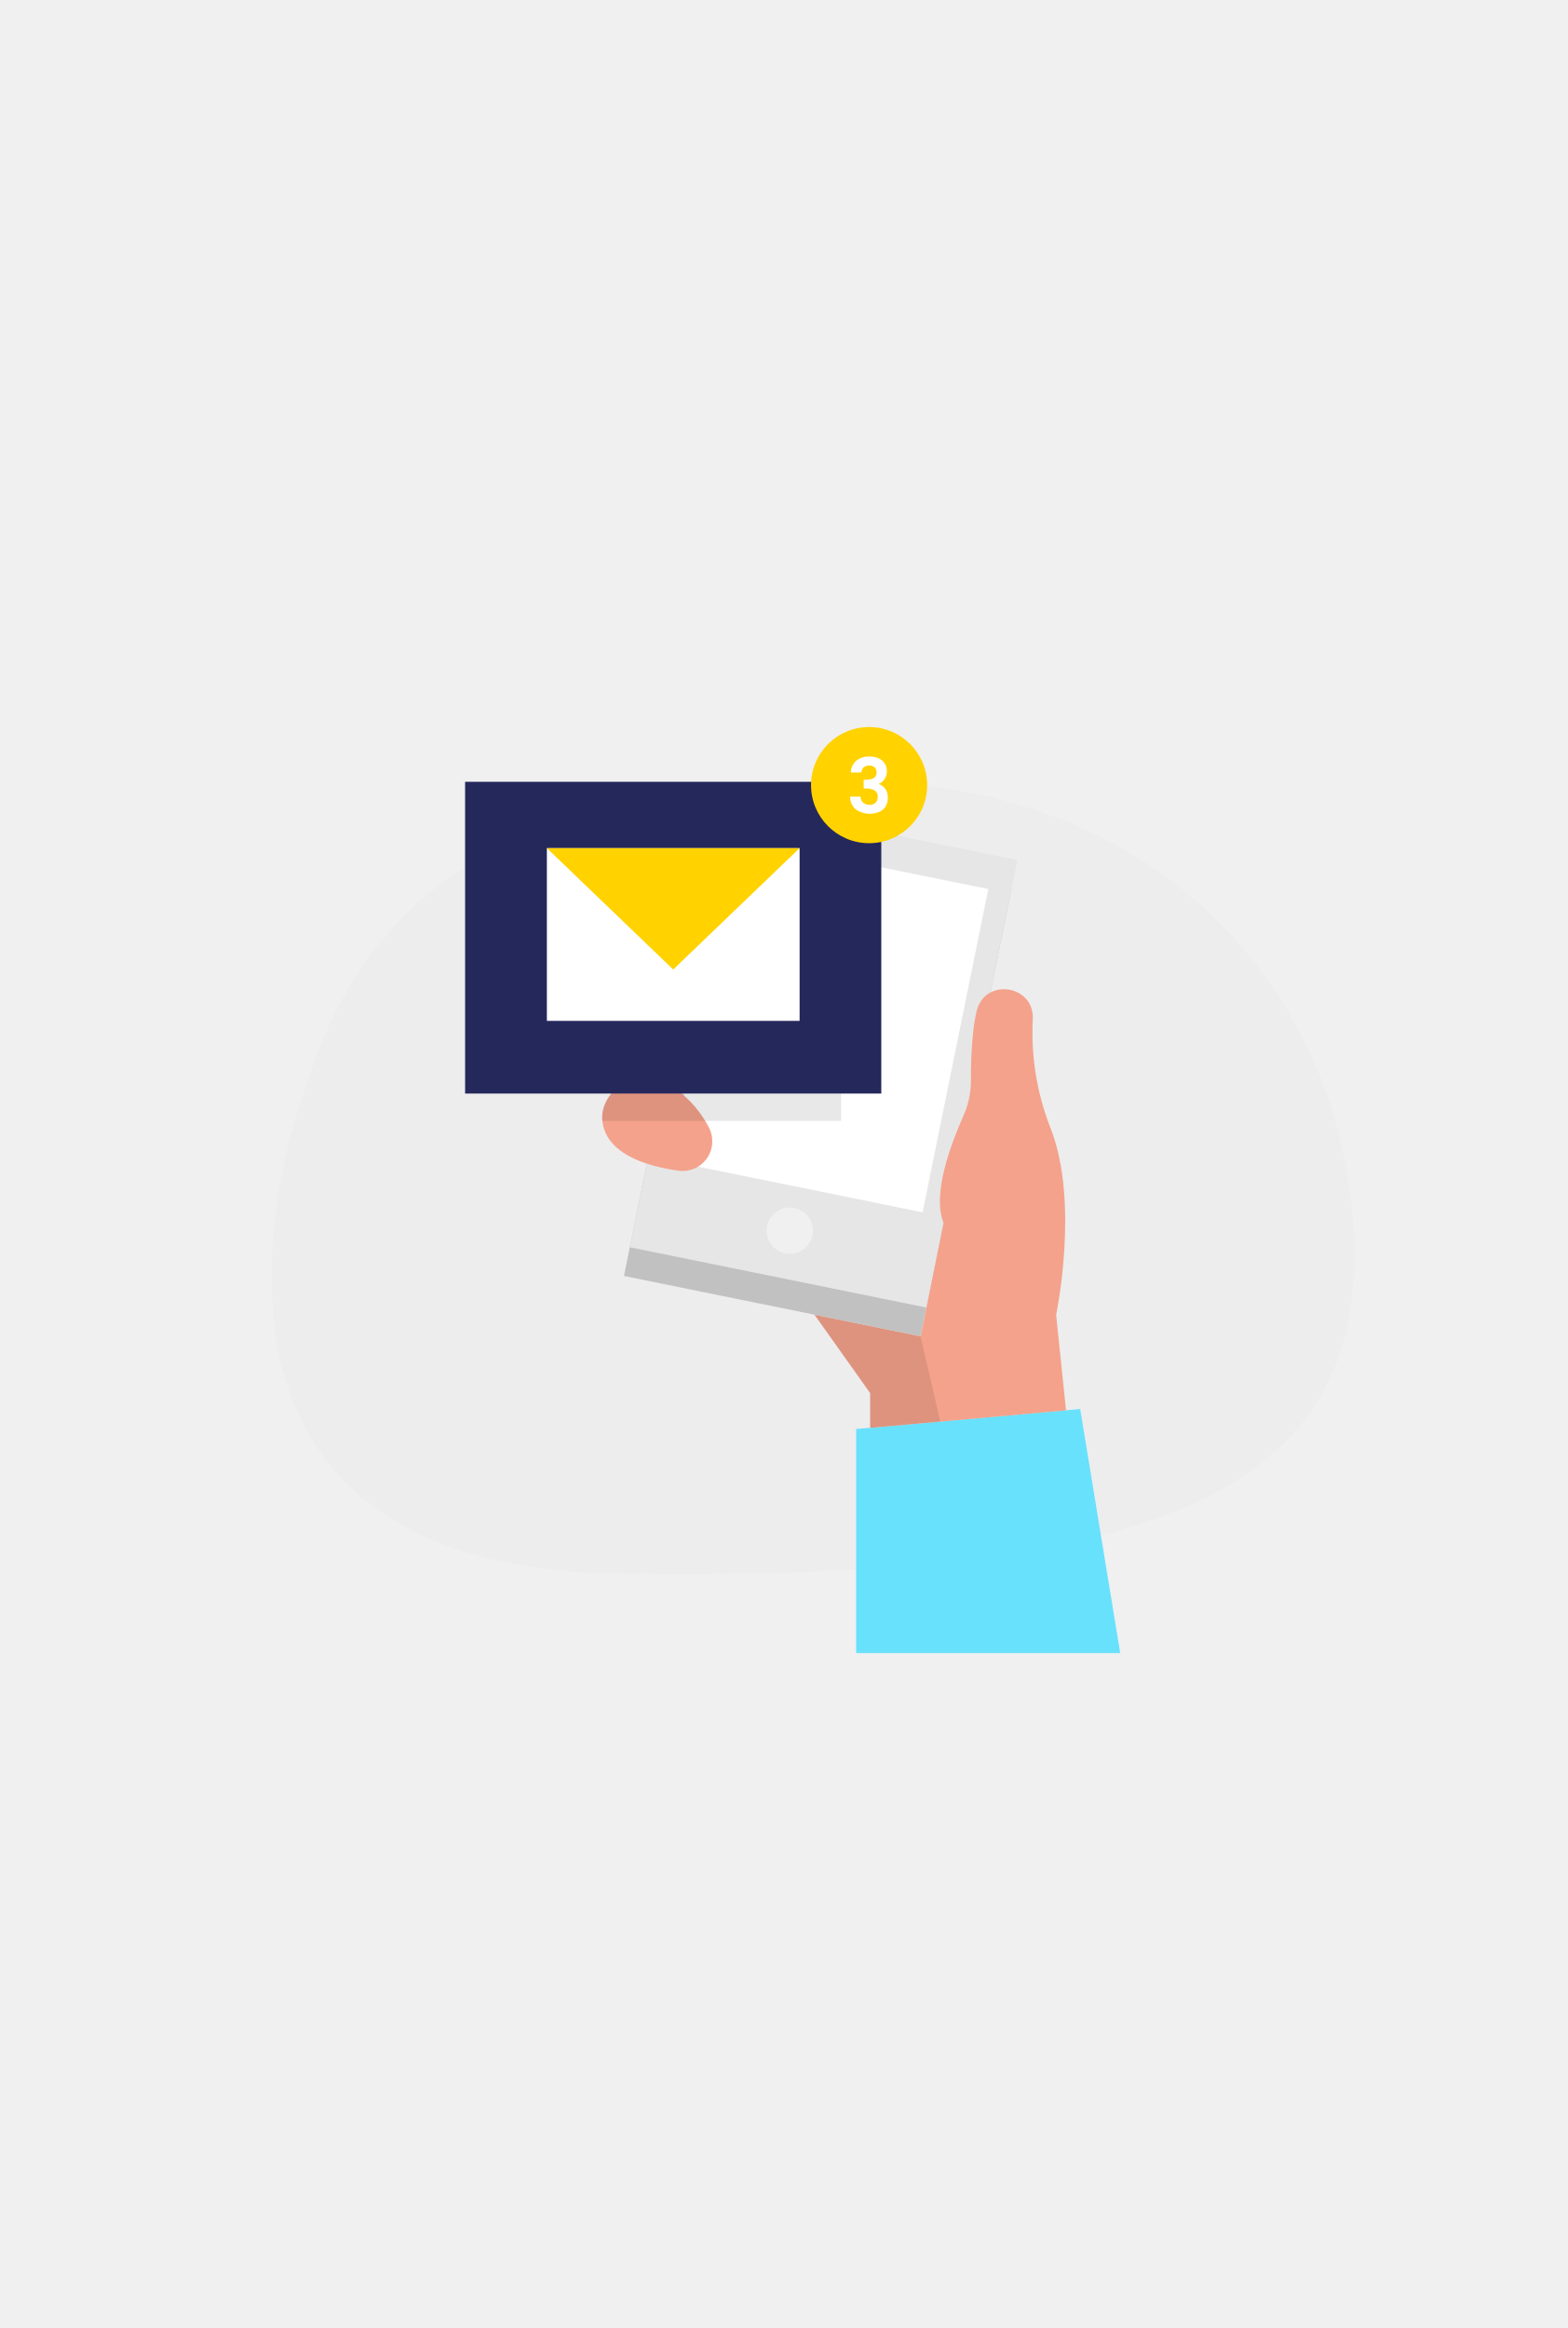
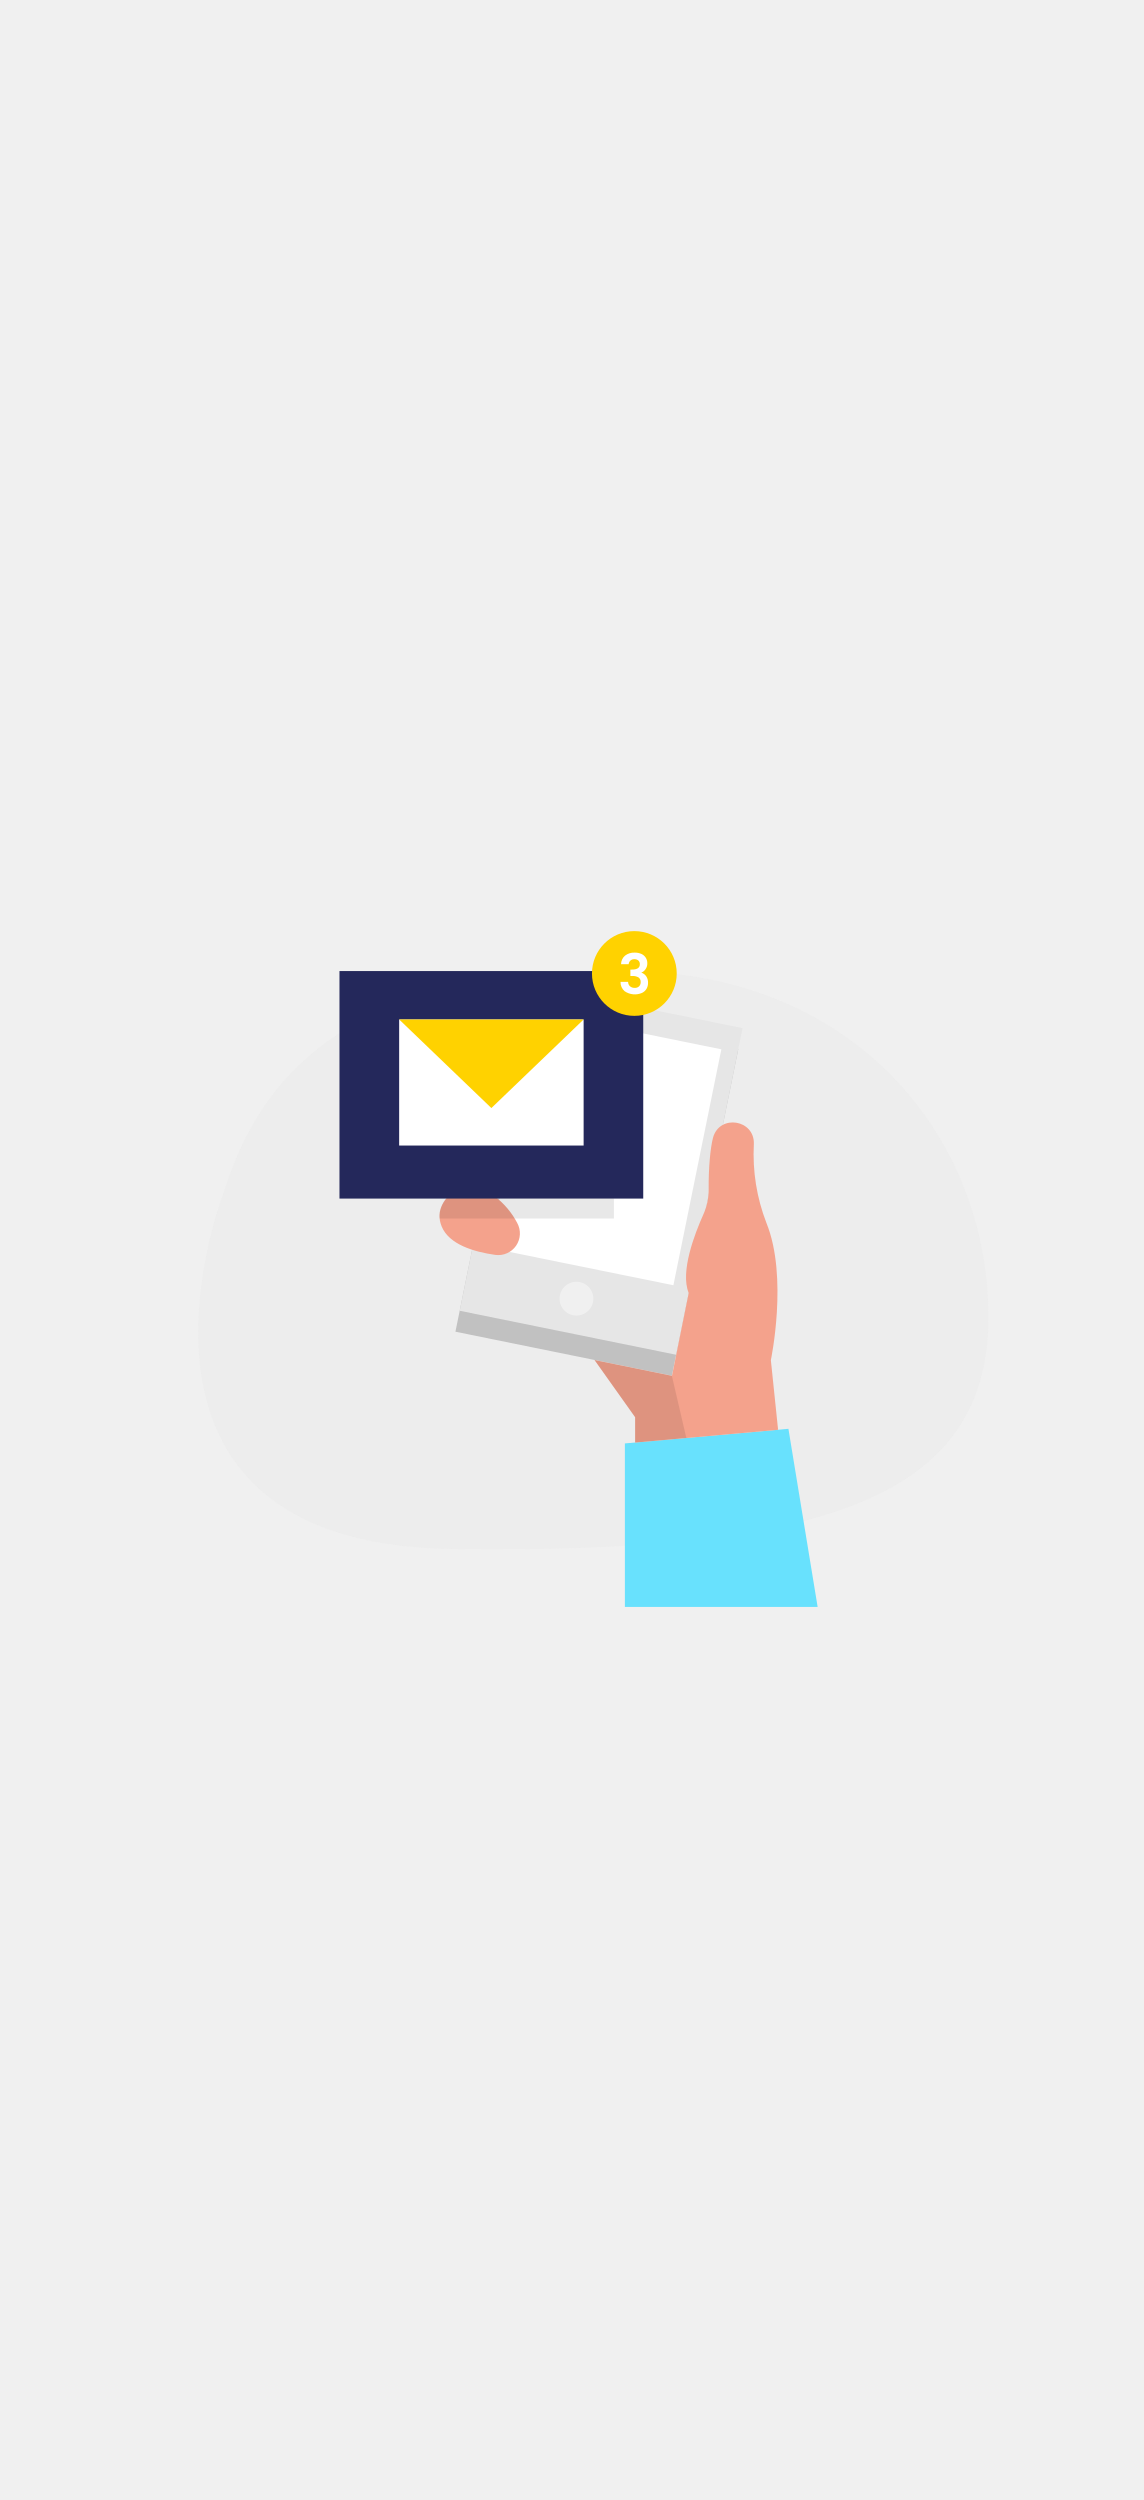
- <svg xmlns="http://www.w3.org/2000/svg" id="Layer_1" width="206" height="306" class="illustration styles_illustrationTablet__1DWOa" data-name="Layer 1" viewBox="0 0 400 300">
+ <svg xmlns="http://www.w3.org/2000/svg" id="Layer_1" width="140" height="306" class="illustration styles_illustrationTablet__1DWOa" data-name="Layer 1" viewBox="0 0 400 300">
  <path fill="#e6e6e6" d="M78.39,129.39S29.62,252.83,158,254.56s187.08-17.22,187.66-80S300,53.11,219.41,52.46,95.24,75.43,78.39,129.39Z" opacity=".3" />
  <rect width="77.25" height="116.56" x="170.1" y="70.89" fill="#c1c1c1" transform="translate(29.92 -39) rotate(11.49)" />
  <rect width="77.25" height="116.56" x="171.59" y="63.56" fill="#e6e6e6" transform="translate(28.49 -39.44) rotate(11.49)" />
  <rect width="65.66" height="84.19" x="178.87" y="72.46" fill="#fff" transform="translate(27.07 -39.89) rotate(11.49)" />
  <path fill="#f4a28c" d="M168.65,124s-18.94,6.23-14.18,17.8c2.58,6.27,11.28,8.86,18.72,9.91a7.58,7.58,0,0,0,7.69-11.16,28.1,28.1,0,0,0-7.8-9.27Z" />
  <polygon fill="#68e1fd" points="218.53 274.83 218.53 217.64 275.72 212.53 285.94 274.83 218.53 274.83" />
  <path fill="#f4a28c" d="M207.91,188.48l14.2,20v8.87l50-4.47-2.53-24.37s6.12-29-1.54-47.95A66.53,66.53,0,0,1,263.63,113c.37-8.65-12-10.63-14.28-2.26-.94,3.54-1.59,10.74-1.52,18a21,21,0,0,1-1.88,8.87c-3,6.75-8.16,20-5.1,27.42L235,194Z" />
  <rect width="106.23" height="79.57" x="118.72" y="52.45" fill="#24285b" />
  <circle cx="201.59" cy="167.02" r="5.9" fill="#fff" opacity=".42" />
  <circle cx="221.84" cy="53.3" r="14.82" fill="#ffd200" />
  <path fill="#fff" d="M218.58,47.06A5.07,5.07,0,0,1,221.94,46a5.52,5.52,0,0,1,2.43.49,3.49,3.49,0,0,1,2,3.26,3.35,3.35,0,0,1-.63,2.07A3.06,3.06,0,0,1,224.27,53V53A3.24,3.24,0,0,1,226,54.29a3.87,3.87,0,0,1,.63,2.29,4.1,4.1,0,0,1-.53,2.08,3.61,3.61,0,0,1-1.58,1.43,6.3,6.3,0,0,1-6.08-.59A4.15,4.15,0,0,1,217,56.23h2.65a2.08,2.08,0,0,0,.65,1.53,2.37,2.37,0,0,0,1.68.57,2,2,0,0,0,1.53-.55,2,2,0,0,0,.54-1.43,1.87,1.87,0,0,0-.74-1.67,4.12,4.12,0,0,0-2.3-.51h-.56V51.93H221c1.84,0,2.76-.61,2.76-1.85a1.7,1.7,0,0,0-.49-1.3,2,2,0,0,0-1.43-.47,1.91,1.91,0,0,0-1.41.5,2,2,0,0,0-.58,1.25h-2.66A3.94,3.94,0,0,1,218.58,47.06Z" />
  <rect width="64.51" height="44.09" x="139.59" y="69.38" fill="#fff" />
  <polygon fill="#ffd200" points="139.59 69.38 171.84 100.36 204.1 69.38 139.59 69.38" />
  <path d="M153.76,139H214.7v-7H156S153.22,135.16,153.76,139Z" opacity=".09" />
  <polygon points="234.96 193.98 240.02 215.72 222.11 217.32 222.11 208.45 207.91 188.48 234.96 193.98" opacity=".09" />
</svg>
